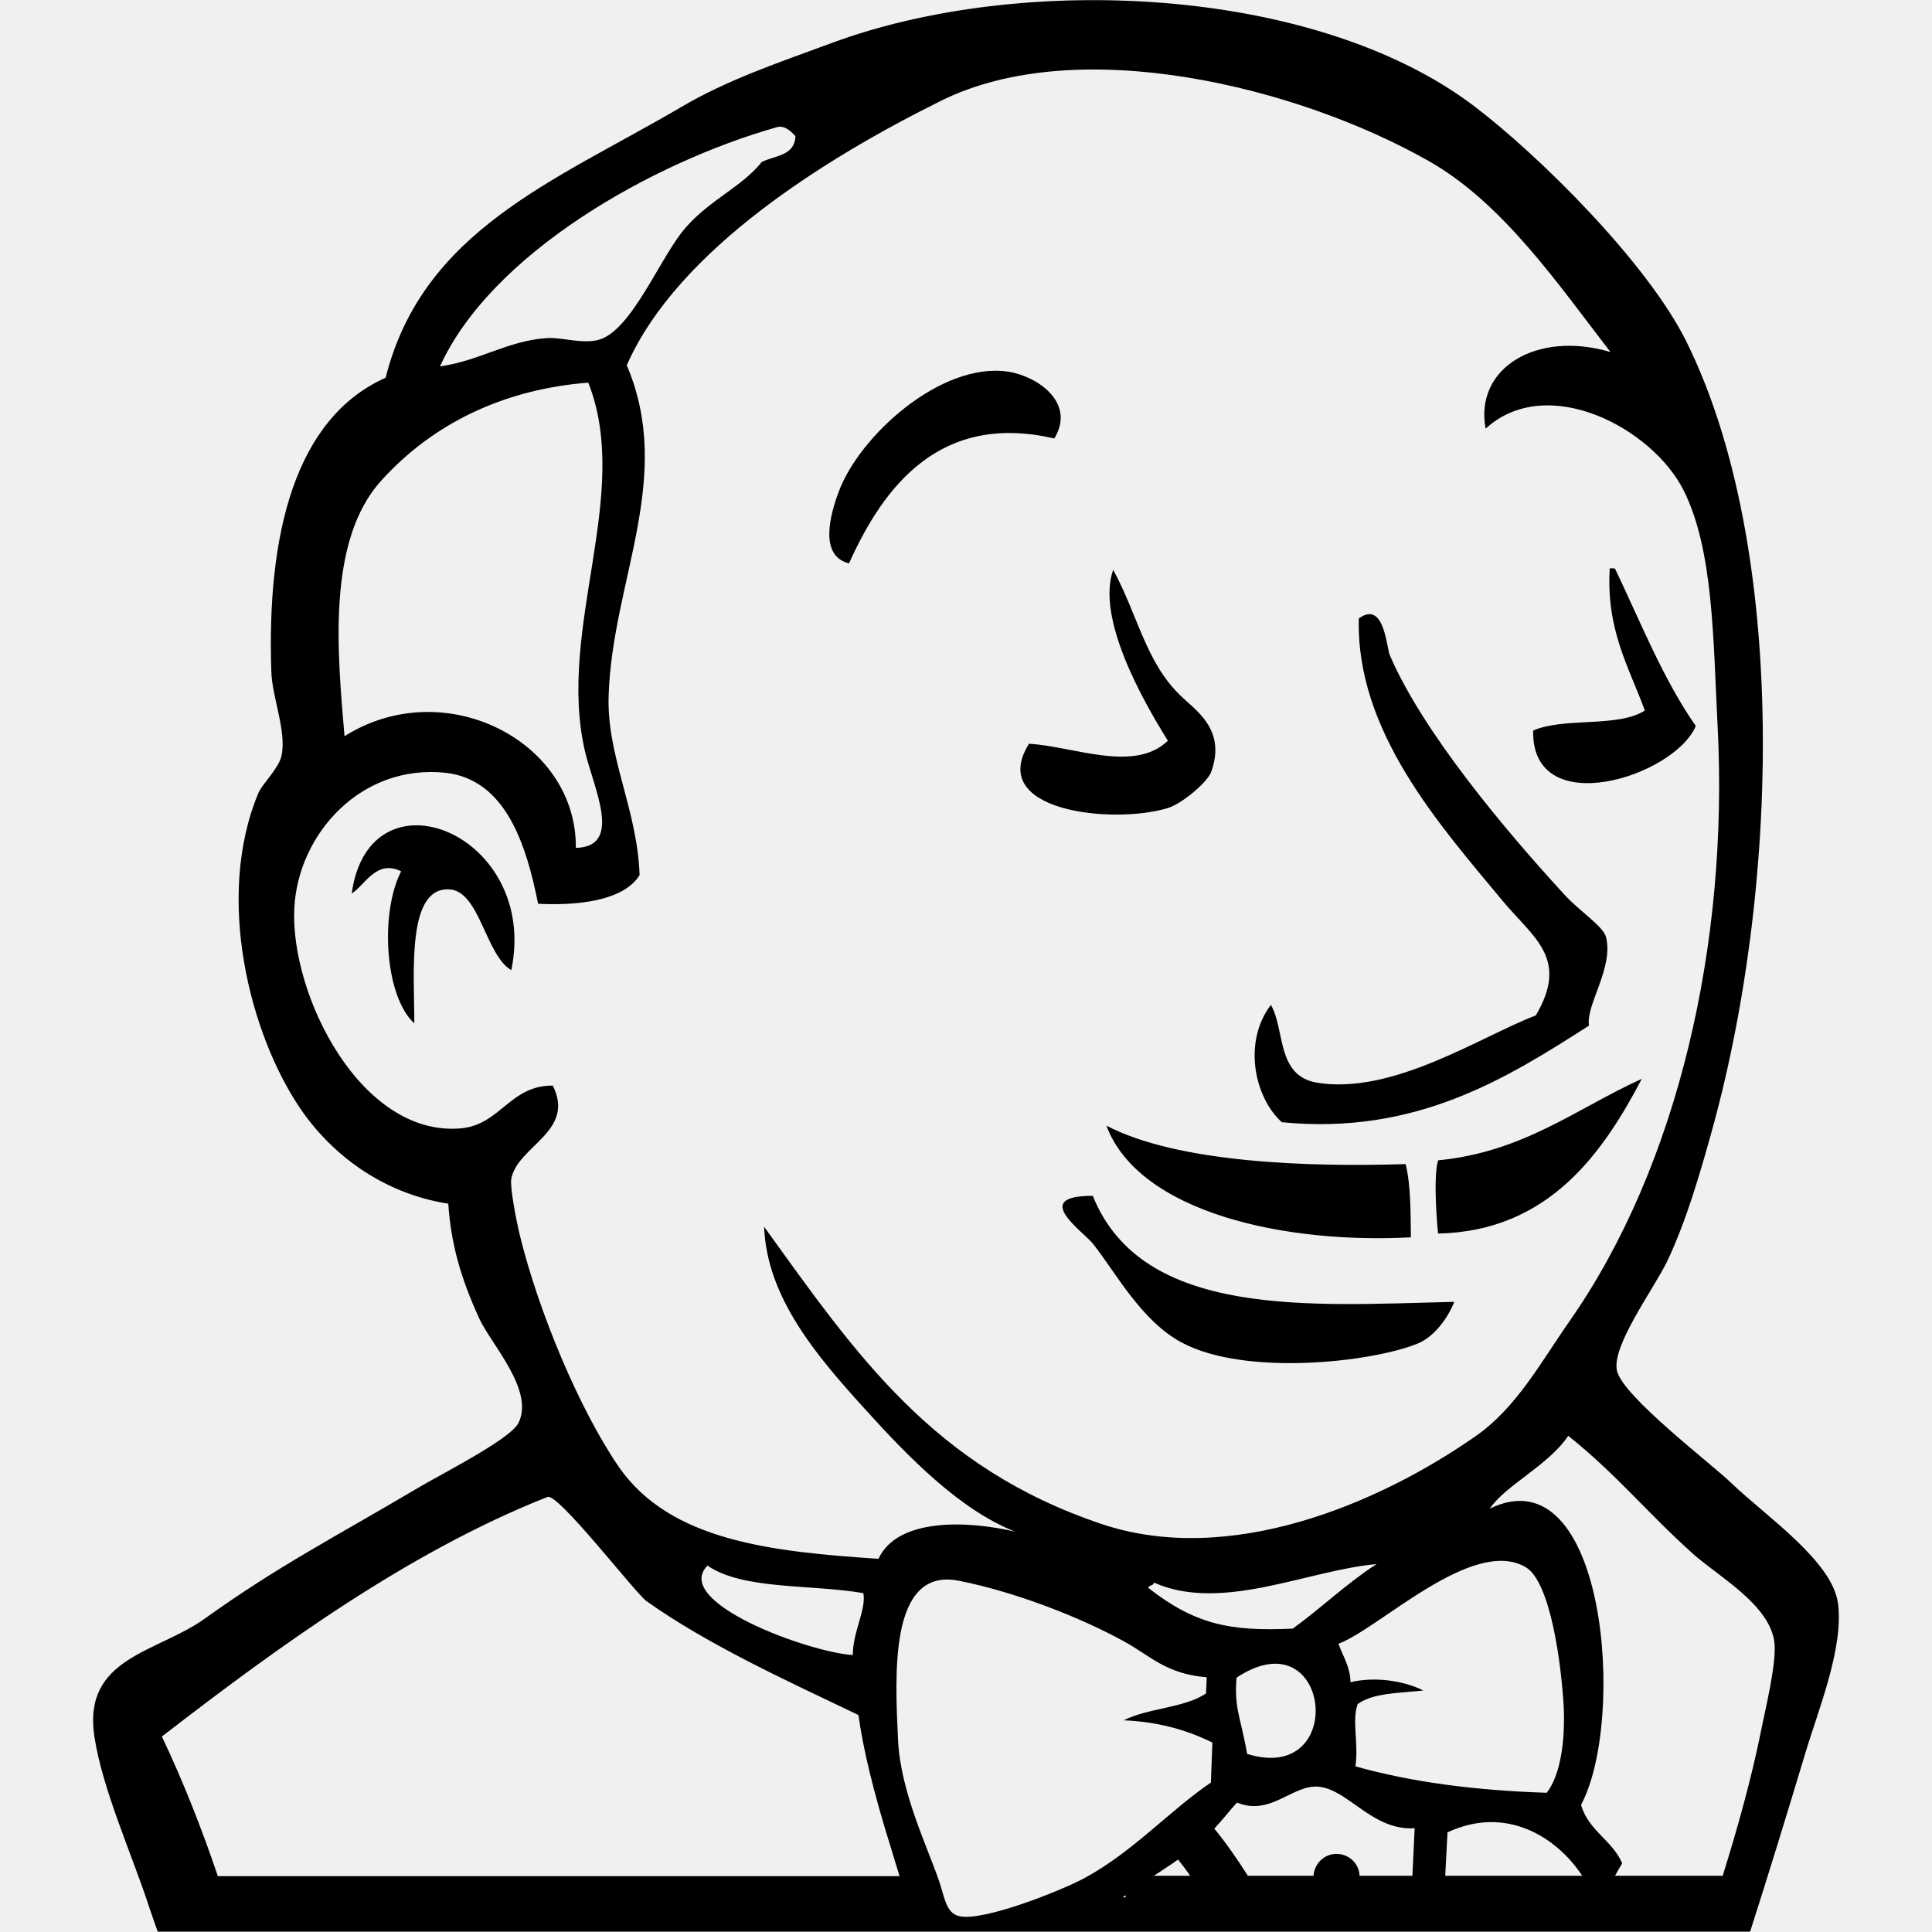
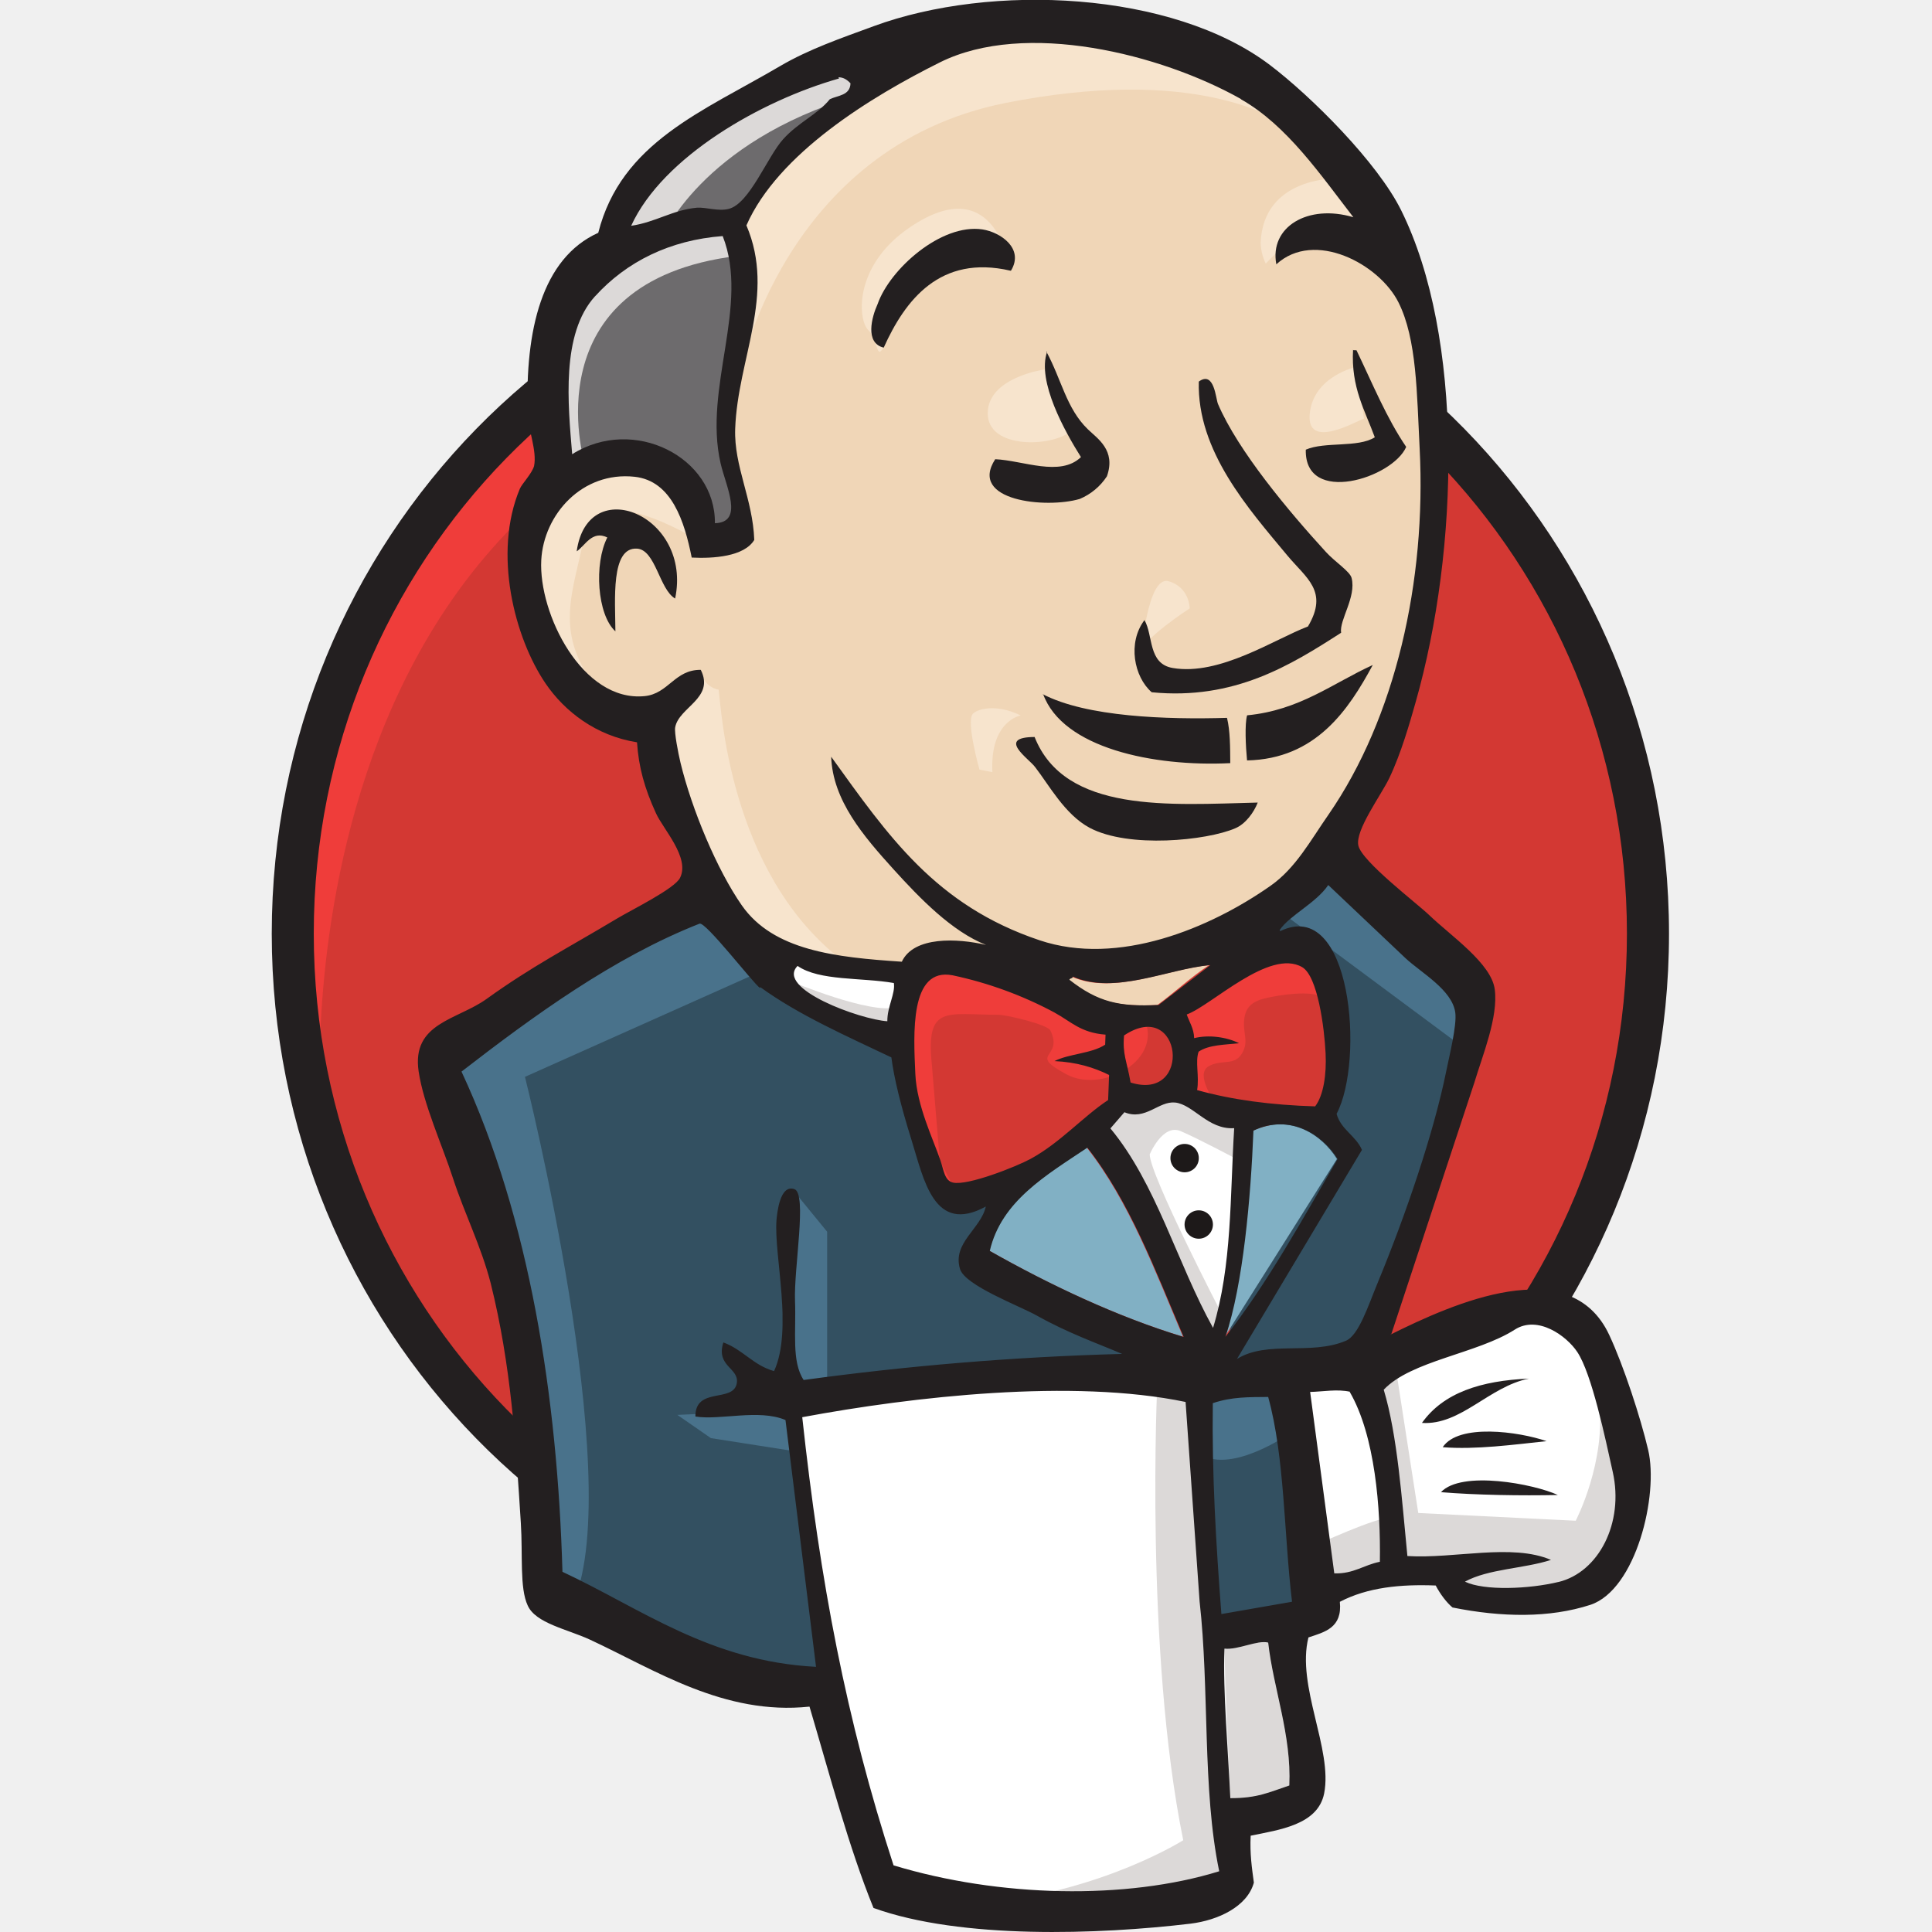
- <svg xmlns="http://www.w3.org/2000/svg" viewBox="0 0 512 512">
-   <path d="M487.1 425c-1.4-11.2-19-23.1-28.2-31.9-5.1-5-29-23.1-30.4-29.9-1.4-6.6 9.7-21.5 13.3-28.9 5.1-10.7 8.8-23.7 11.3-32.6 18.8-66.1 20.7-156.9-6.2-211.2-10.2-20.6-38.6-49-56.4-62.5-42-31.7-119.6-35.3-170.1-16.6-14.1 5.2-27.8 9.8-40.1 17.1-33.1 19.4-68.3 32.5-78.1 71.6-24.2 10.8-31.5 41.8-30.3 77.8.2 7 4.1 15.8 2.7 22.4-.7 3.3-5.2 7.6-6.1 9.8-11.6 27.7-2.3 64 11.1 83.7 8.1 11.9 21.5 22.4 39.2 25.2.7 10.6 3.3 19.7 8.2 30.4 3.1 6.8 14.7 19 10.4 27.7-2.2 4.4-21 13.8-27.3 17.6C89 407.2 73.7 415 54.2 429c-12.6 9-32.3 10.2-29.2 31.1 2.1 14.1 10.1 31.6 14.7 45.8.7 2 1.4 4.1 2.1 6h422c4.9-15.3 9.7-30.9 14.6-47.2 3.4-11.4 10.2-27.8 8.7-39.7zM205.9 33.7c1.8-.5 3.4.7 4.9 2.4-.2 5.2-5.4 5.1-8.9 6.8-5.4 6.7-13.4 9.8-20 17.2-6.8 7.5-14.4 27.7-23.4 30-4.5 1.1-9.7-.8-13.6-.5-10.4.7-17.7 6-28.3 7.5 13.6-29.9 56.1-54 89.3-63.4zm-104.8 93.6c13.5-14.9 32.1-24.1 54.8-25.9 11.7 29.7-8.4 65-.9 97.6 2.3 9.9 10.2 25.4-2.4 25.7.3-28.3-34.8-46.3-61.3-29.6-1.8-21.5-4.9-51.7 9.8-67.8zm36.7 200.2c-1-4.1-2.7-12.9-2.3-15.1 1.6-8.7 17.1-12.5 11-24.7-11.3-.1-13.8 10.2-24.1 11.3-26.7 2.6-45.6-35.4-44.4-58.4 1-19.5 17.6-38.2 40.1-35.8 16 1.8 21.4 19.2 24.5 34.7 9.2.5 22.5-.4 26.9-7.6-.6-17.5-8.8-31.6-8.2-47.7 1-30.3 17.5-57.6 4.8-87.4 13.6-30.9 53.5-55.3 83.1-70 36.6-18.3 94.9-3.7 129.3 15.8 19.7 11.1 34.4 32.7 48.3 50.7-19.5-5.8-36.1 4.2-33.1 20.3 16.3-14.9 44.2-.2 52.5 16.4 7.9 15.8 7.8 39.3 9 62.8 2.9 57-10.4 115.9-39.1 157.1-7.7 11-14.1 23-24.9 30.6-26 18.2-65.4 34.7-99.2 23.4-44.7-15-65-44.8-89.5-78.8.7 18.7 13.8 34.1 26.8 48.4 11.3 12.5 25 26.6 39.7 32.4-12.3-2.9-31.1-3.8-36.2 7.2-28.6-1.9-55.1-4.8-68.7-24.2-10.6-15.4-21.4-41.4-26.3-61.4zm222 124.1c4.1-3 11.1-2.9 17.4-3.6-5.4-2.7-13-3.7-19.3-2.2-.1-4.2-2-6.8-3.2-10.2 10.6-3.8 35.5-28.5 49.6-20.3 6.7 3.9 9.5 26.2 10.1 37 .4 9-.8 18-4.5 22.8-18.8-.6-35.8-2.8-50.7-7 .9-6.1-1-12.1.6-16.5zm-17.2-20c-16.8.8-26-1.2-38.3-10.8.2-.8 1.4-.5 1.5-1.4 18 8 40.8-3.3 59-4.9-7.9 5.1-14.6 11.6-22.2 17.1zm-12.1 33.2c-1.6-9.4-3.5-12-2.8-20.2 25-16.6 29.7 28.6 2.8 20.2zM226 438.6c-11.6-.7-48.1-14-38.5-23.7 9.4 6.5 27.5 4.9 41.3 7.3.8 4.4-2.8 10.2-2.8 16.4zM57.7 497.1c-4.3-12.7-9.2-25.1-14.8-36.9 30.8-23.8 65.3-48.9 102.2-63.5 2.8-1.1 23.2 25.4 26.2 27.6 16.5 11.7 37 21 56.2 30.2 1.2 8.8 3.9 20.2 8.7 35.5.7 2.3 1.4 4.7 2.2 7.2H57.7zm240.6 5.7h-.8c.3-.2.5-.4.8-.5v.5zm7.5-5.7c2.1-1.4 4.3-2.8 6.4-4.3 1.1 1.4 2.2 2.8 3.2 4.3h-9.6zm15.1-24.7c-10.8 7.3-20.6 18.3-33.3 25.2-6 3.3-27 11.7-33.4 10.2-3.6-.8-3.9-5.3-5.4-9.5-3.1-9-10.1-23.4-10.8-37-.8-17.2-2.5-46 16-42.4 14.9 2.9 32.3 9.7 43.9 16.1 7.1 3.9 11.1 8.6 21.9 9.5-.1 1.4-.1 2.8-.2 4.3-5.9 3.9-15.3 3.8-21.8 7.1 9.5.4 17 2.7 23.5 5.9-.1 3.4-.3 7-.4 10.6zm53.4 24.7h-14c-.1-3.2-2.8-5.8-6.1-5.8s-5.9 2.6-6.1 5.8h-17.4c-2.8-4.4-5.7-8.6-8.9-12.5 2.1-2.2 4-4.7 6-6.9 9 3.7 14.8-4.9 21.7-4.2 7.9.8 14.2 11.7 25.4 11l-.6 12.6zm8.7 0c.2-4 .4-7.8.6-11.5 15.6-7.3 29 1.3 35.7 11.5H383zm83.4-37c-2.3 11.2-5.8 24-9.9 37.1-.2-.1-.4-.1-.6-.1H428c.6-1.1 1.2-2.2 1.9-3.3-2.6-6.1-9-8.7-10.9-15.5 12.1-22.7 6.5-93.4-24.2-78.5 4.3-6.3 15.6-11.5 20.8-19.3 13 10.4 20.8 20.3 33.2 31.4 6.8 6 20 13.3 21.4 23.1.8 5.5-2.6 18.9-3.8 25.1zM222.2 130.5c5.4-14.9 27.2-34.7 45-32 7.7 1.2 18 8.2 12.2 17.7-30.2-7-45.2 12.6-54.4 33.1-8.1-2-4.9-13.1-2.8-18.8zm184.1 63.1c8.2-3.6 22.4-.7 29.6-5.3-4.2-11.5-10.3-21.4-9.3-37.7.5 0 1 0 1.4.1 6.8 14.2 12.7 29.2 21.4 41.7-5.7 13.5-43.6 25.4-43.1 1.2zm20.4-43zm-117.2 45.7c-6.8-10.9-19-32.5-14.5-45.3 6.5 11.9 8.6 24.4 17.8 33.3 4.1 4 12.2 9 8.2 20.2-.9 2.7-7.8 8.6-11.7 9.7-14.4 4.3-47.9.9-36.6-17.1 11.9.7 27.9 7.8 36.8-.8zm27.3 70c3.8 6.6 1.4 18.7 12.1 20.6 20.2 3.4 43.6-12.3 58.1-17.8 9-15.2-.8-20.7-8.9-30.5-16.6-20-38.8-44.8-38-74.7 6.7-4.9 7.3 7.4 8.2 9.7 8.7 20.3 30.4 46.2 46.3 63.5 3.9 4.3 10.3 8.4 11 11.2 2.1 8.2-5.4 18-4.5 23.5-21.7 13.9-45.8 29.1-81.4 25.6-7.4-6.7-10.3-21.4-2.9-31.1zm-201.3-9.2c-6.8-3.9-8.4-21-16.4-21.4-11.4-.7-9.3 22.2-9.3 35.5-7.8-7.1-9.2-29.1-3.5-40.3-6.6-3.2-9.5 3.6-13.1 5.9 4.7-34.1 49.8-15.8 42.3 20.3zm299.6 28.8c-10.1 19.2-24.4 40.4-54 41-.6-6.2-1.1-15.6 0-19.4 22.7-2.2 36.6-13.7 54-21.6zm-141.9 12.4c18.9 9.9 53.6 11 79.3 10.2 1.4 5.6 1.3 12.6 1.4 19.4-33 1.8-72-6.4-80.7-29.6zm92.2 46.7c-1.7 4.3-5.3 9.3-9.8 11.1-12.1 4.9-45.6 8.7-62.4-.3-10.7-5.7-17.5-18.5-23.4-26-2.8-3.6-16.9-12.9-.2-12.9 13.1 32.7 58 29 95.8 28.1z" />
+ <svg xmlns="http://www.w3.org/2000/svg" width="64" height="64" viewBox="0 0 32 32">
+   <style>.B{fill-rule:evenodd}.C{fill:#dcd9d8}.D{fill:#d33833}.E{fill:#231f20}.F{fill:#f7e4cd}.G{stroke:#d33833}.H{stroke-width:.257}</style>
+   <path d="M27.295 15.42c0 6.34-5.025 11.48-11.223 11.48S4.85 21.76 4.85 15.42 9.874 3.94 16.072 3.94s11.223 5.14 11.223 11.48" class="B D" />
+   <path d="M5.306 18.263S4.494 6.292 15.524 5.95l-.77-1.283-5.986 2-1.7 1.967-1.496 2.865-.855 3.335.257 2.223" fill="#ef3d3a" />
+   <path d="M8.385 7.59c-1.97 2.015-3.188 4.797-3.188 7.874s1.22 5.86 3.188 7.873 4.685 3.257 7.687 3.257 5.717-1.243 7.687-3.257 3.188-4.797 3.188-7.873-1.22-5.86-3.188-7.874-4.685-3.257-7.687-3.257-5.717 1.243-7.687 3.257zm-.498 16.235c-2.093-2.14-3.386-5.098-3.386-8.36s1.294-6.22 3.386-8.36 4.988-3.468 8.185-3.467 6.093 1.327 8.185 3.467 3.387 5.098 3.387 8.36-1.294 6.22-3.387 8.36-4.988 3.467-8.185 3.467-6.093-1.327-8.185-3.467" class="E" />
+   <g class="B">
+     <path d="M20.796 15.484l-1.7.257-2.31.257-1.496.043-1.454-.043-1.112-.342-.983-1.07-.77-2.18-.17-.47-1.026-.342-.6-.983L8.74 9.2l.47-1.24 1.112-.385.898.428.428.94.513-.086.17-.214-.17-.983-.043-1.24.257-1.7-.01-.977.78-1.246 1.368-.983L16.905.477l2.65.385 2.31 1.667 1.07 1.7.684 1.24.17 3.078-.513 2.65-.94 2.35-.898 1.24" fill="#f0d6b7" />
+     <path d="M19.342 22.88l-6.114.257v1.026l.513 3.59-.257.3L9.21 26.6l-.3-.513-.428-4.83-.983-2.907-.214-.684 3.42-2.35 1.07-.428.94 1.154.812.727.94.3.427.128.513 2.223.385.47.983-.342-.684 1.325 3.72 1.753-.47.257" fill="#335061" />
+     <path d="M9.21 7.96l1.112-.385.898.428.428.94.513-.086.128-.513-.257-.983.257-2.352-.214-1.283.77-.898 1.667-1.325-.47-.64-2.352 1.154-.983.77-.556 1.197-.855 1.154-.257 1.368.17 1.454" fill="#6d6b6d" />
+     <path d="M10.962 3.94s.64-1.582 3.207-2.35.128-.556.128-.556l-2.78 1.07-1.07 1.07-.47.855.983-.086M9.68 7.66s-.898-2.993 2.523-3.42l-.128-.513-2.35.556-.684 2.223.17 1.454.47-.3" class="C" />
+     <path d="M11.048 11.636l.56-.542a.36.36 0 0 0 .295.329c.043.3.17 2.993 2 4.447.168.133-1.368-.214-1.368-.214l-1.368-2.138m7.738-2.695s.1-1.296.45-1.196.35.45.35.45-.848.548-.798.748" class="F" />
+   </g>
+   <path d="M22.464 6.077s-.705.15-.77.77.77.128.898.086M17.3 6.12s-.94.128-.94.727 1.07.556 1.368.3" class="F" />
+   <g class="B">
+     <path d="M11.475 8.9S9.85 7.916 9.68 8.857s-.556 1.625.257 2.608l-.556-.17-.513-1.325-.17-1.283.983-1.026 1.112.086.64.513.043.64m.77-2.694s.727-3.762 4.404-4.5c3.027-.598 4.617.128 5.216.812 0 0-2.694-3.206-5.26-2.223s-4.446 2.8-4.406 3.943l.043 1.967m9.92-3.25s-1.24-.043-1.283 1.07a.86.86 0 0 0 .085.342s.984-1.112 1.582-.513m-5.813.628s-.213-1.706-1.668-.714c-.94.64-.855 1.54-.684 1.7s.125.515.255.28.087-1.006.558-1.22 1.24-.453 1.54-.055" class="F" />
+     <path d="M12.715 16.04l-4.02 1.796s1.667 6.627.812 8.68l-.6-.214-.043-2.523L7.756 19l-.47-1.325 4.2-2.822 1.24 1.197m.404 3.655l.57.696v2.565h-.684l-.085-2c0-.214.085-.983.085-.983m.127 3.367l-1.924.085.556.385 1.368.214" fill="#49728b" />
+     <g fill="#335061">
+       <path d="M19.727 22.923l1.582-.043.385 3.934-1.625.214-.342-4.104" />
+       <path d="M20.155 22.923l2.394-.128.983-2.608c0-.128.855-3.59.855-3.59l-1.924-2.01-.385-.342-1.026 1.026v3.976l-.898 3.677" />
+     </g>
+     <path d="M21.224 22.624l-1.496.3.214 1.197c.556.257 1.496-.428 1.496-.428m-.172-8.55l2.993 2.223.086-1.026-2.266-2.095-.812.898" fill="#49728b" />
+     <path d="M14.627 31.346l-.885-3.592-.44-2.65-.073-1.967 4.006-.213h2.493l-.227 4.5.385 3.463-.043.64-3.25.257-1.967-.428" fill="#fff" />
+     <path d="M19.17 22.88s-.214 4.447.428 7.6c0 0-1.283.812-3.164 1.026l3.59-.128.428-.257-.513-7.012-.128-1.497" class="C" />
+     <path d="M21.767 26.472l1.667-.47 3.164-.17.47-1.454-.855-2.523-.983-.128-1.368.428-1.313.64-.697-.128-.543.213" fill="#fff" />
+     <path d="M21.737 25.616s1.112-.513 1.283-.47l-.47-2.352.556-.214.385 2.48 2.608.128s.513-.983.385-2l.47 1.368.043.77-.684 1.026-.77.17-1.283-.043-.428-.556-1.496.214-.47.17" class="C" />
+   </g>
+   <path d="M20.056 22.58l-.94-2.394-.983-1.41s.214-.6.513-.6h.983l.94.342-.085 1.582-.428 2.48" fill="#fff" />
+   <path d="M20.24 21.77s-1.197-2.31-1.197-2.65c0 0 .214-.513.513-.385s.94.47.94.47v-.812l-1.454-.3-.983.128 1.667 3.934.342.043" class="B C" />
+   <path d="M15.01 16.125l-1.184-.13-1.112-.342v.385l.543.6 1.7.77" fill="#fff" />
+   <g class="B">
+     <path d="M13.1 16.254s1.325.556 1.753.428l.043.513-1.197-.256-.727-.513.128-.17" class="C" />
+     <path d="M21.762 18.323c-.725-.02-1.38-.107-1.955-.27.04-.235-.034-.466.025-.636.16-.115.428-.113.67-.14-.21-.103-.503-.143-.744-.084-.006-.163-.08-.264-.123-.392.408-.146 1.37-1.1 1.912-.784.258.15.368 1.01.388 1.426.017.346-.03.696-.173.88" class="D" />
+   </g>
+   <path d="M21.762 18.323c-.725-.02-1.38-.107-1.955-.27.04-.235-.034-.466.025-.636.16-.115.428-.113.67-.14-.21-.103-.503-.143-.744-.084-.006-.163-.08-.264-.123-.392.408-.146 1.37-1.1 1.912-.784.258.15.368 1.01.388 1.426.017.346-.03.696-.173.88z" fill="none" class="G H" />
+   <path d="M18.293 17.137l-.006.166c-.227.15-.592.147-.84.272.366.016.655.104.905.23l-.016.415c-.415.284-.794.708-1.283.974-.23.126-1.042.45-1.288.393-.14-.032-.152-.205-.207-.368-.118-.35-.39-.903-.415-1.428-.03-.663-.097-1.773.617-1.637a6.38 6.38 0 0 1 1.692.619c.273.15.43.333.844.365" class="B D" />
+   <path d="M18.293 17.137l-.006.166c-.227.15-.592.147-.84.272.366.016.655.104.905.23l-.016.415c-.415.284-.794.708-1.283.974-.23.126-1.042.45-1.288.393-.14-.032-.152-.205-.207-.368-.118-.35-.39-.903-.415-1.428-.03-.663-.097-1.773.617-1.637a6.38 6.38 0 0 1 1.692.619c.273.15.43.333.844.365z" fill="none" class="G H" />
+   <path d="M18.705 17.928c-.063-.36-.137-.464-.108-.78.963-.642 1.143 1.102.108.78" class="B D" />
+   <path d="M18.705 17.928c-.063-.36-.137-.464-.108-.78.963-.642 1.143 1.102.108.78z" fill="none" class="G H" />
+   <path d="M20.1 18.22s-.3-.428-.086-.556.428 0 .556-.214 0-.342.043-.6.257-.3.47-.342.812-.128.898.086l-.257-.77-.513-.17-1.625.94-.086.47v.94m-3.9 1.626l-.166-2c-.1-.995.24-.822 1.102-.822.132 0 .8.157.86.257.233.476-.4.37.27.73.556.303 1.538-.184 1.313-.858-.126-.15-.655-.047-.845-.145l-1.002-.52c-.425-.22-1.407-.542-1.86-.234-1.148.78.072 2.732.482 3.546" fill="#ef3d3a" class="B" />
+   <path d="M16.735 4.483c-1.165-.27-1.744.488-2.098 1.275-.315-.076-.2-.505-.1-.724.2-.574 1.05-1.337 1.736-1.234.296.045.696.315.472.683M22.413 5.8l.055.002c.263.547.5 1.127.823 1.6-.223.518-1.685.977-1.663.046.316-.138.862-.028 1.143-.205-.162-.445-.396-.824-.36-1.453m-5.08.034c.25.458.33.94.686 1.285.16.156.47.346.317.78a1 1 0 0 1-.45.375c-.555.164-1.85.034-1.4-.658.46.02 1.076.298 1.42-.035-.264-.42-.733-1.255-.56-1.746m4.87 4.655c-.836.537-1.768 1.12-3.138.986-.293-.254-.404-.82-.12-1.195.148.254.055.723.468.793.777.133 1.682-.475 2.24-.688.347-.585-.03-.8-.342-1.176-.64-.77-1.497-1.726-1.466-2.88.258-.187.28.286.318.372.334.78 1.174 1.78 1.787 2.45.15.165.4.323.426.432.08.317-.207.696-.174.907m-11.03-.567c-.262-.15-.324-.808-.632-.827-.44-.027-.36.855-.358 1.37-.303-.275-.356-1.12-.134-1.555-.253-.124-.367.137-.507.23.18-1.312 1.92-.6 1.63.783m11.555 1.1c-.4.74-.94 1.556-2.082 1.58-.023-.24-.04-.603.001-.747.873-.084 1.412-.528 2.08-.833m-5.47.48c.728.383 2.067.424 3.057.395.053.217.052.485.054.75-1.273.063-2.777-.25-3.1-1.145m-.14.714c.504 1.265 2.235 1.12 3.695 1.084-.064.164-.204.358-.377.428-.468.2-1.758.335-2.407-.01-.412-.22-.676-.714-.902-1.004-.1-.14-.652-.498-.008-.5" class="E B" />
+   <path d="M22.144 19.196l-1.858 2.945c.294-.864.42-2.31.464-3.414.615-.288 1.142.065 1.394.47" fill="#81b0c4" class="B" />
+   <path d="M25.324 22.834c-.662.132-1.127.776-1.772.734.355-.5.976-.7 1.772-.734m.292 1.036c-.54.057-1.173.144-1.72.1.26-.396 1.257-.26 1.72-.1m.187.892c-.606.013-1.36.001-1.936-.047.34-.366 1.543-.136 1.936.047" class="E B" />
+   <path d="M21.003 27.206c.087.76.39 1.533.35 2.366-.335.113-.528.212-.977.21l-.098-2.467c.22.015.547-.158.724-.1" class="B C" />
+   <path d="M20.026 15.986c-.304.2-.564.447-.856.66-.648.032-1.002-.045-1.478-.417.008-.03.056-.017.057-.053.694.31 1.576-.126 2.277-.19" fill="#f0d6b7" class="B" />
+   <path d="M16.383 20.716c.19-.826.938-1.254 1.616-1.71.7.89 1.126 2.03 1.595 3.134-1.108-.334-2.24-.876-3.21-1.425" fill="#81b0c4" class="B" />
+   <path d="M20.28 27.316c-.028.675.066 1.76.098 2.467.45.001.642-.098.977-.21.038-.834-.264-1.605-.35-2.366-.177-.047-.503.125-.724.1zm-6.992-3.84c.296 2.722.725 5 1.512 7.42 1.746.53 3.85.576 5.394.098-.283-1.36-.16-3.017-.325-4.47l-.232-3.303c-1.87-.39-4.513-.09-6.348.252zm6.8-.235c-.016 1.17.052 2.322.142 3.493l1.17-.204c-.135-1.127-.12-2.395-.395-3.392-.32.003-.6-.004-.918.103zm2.277-.188c-.213-.05-.46-.002-.665.002l.4 3.005c.32.01.49-.14.755-.192.014-.878-.077-2.088-.5-2.815zm3.448 3.15c.668-.162 1.087-.98.9-1.82-.125-.564-.348-1.627-.587-1.988-.176-.267-.655-.617-1.037-.372-.622.398-1.717.514-2.17.995.227.757.298 1.796.392 2.755.777.048 1.732-.214 2.378.064-.45.146-1.036.147-1.425.36.318.154 1.064.123 1.55.005zm-6.208-4.06c-.47-1.103-.895-2.246-1.595-3.134-.678.455-1.425.883-1.616 1.71.97.55 2.103 1.09 3.21 1.425zm1.156-3.415c-.044 1.103-.17 2.55-.464 3.414.7-.893 1.267-1.933 1.858-2.945-.252-.404-.78-.757-1.394-.47zm-1.3-.466c-.266-.03-.49.305-.837.16l-.232.268c.763.92 1.1 2.224 1.7 3.304.316-1.038.28-2.175.35-3.308-.434.028-.675-.393-.98-.425zm-.843-1.112c-.028.315.045.418.108.78 1.035.324.854-1.42-.108-.78zm-1.148-.377a6.38 6.38 0 0 0-1.692-.619c-.714-.137-.647.974-.617 1.637.024.525.297 1.08.415 1.428.056.163.068.335.207.368.246.057 1.057-.267 1.288-.393.49-.267.868-.7 1.283-.974l.016-.415c-.25-.124-.538-.213-.905-.23.25-.125.614-.123.84-.272l.006-.166c-.414-.032-.57-.216-.844-.365zm-4.26-.774c-.37.376 1.038.888 1.487.916-.003-.238.136-.462.108-.633-.533-.094-1.233-.032-1.594-.283zm4.56.176c-.002.037-.05.023-.057.053.476.372.83.45 1.478.417l.856-.66c-.7.063-1.583.498-2.277.19zm4.186 1.27c-.02-.418-.13-1.276-.388-1.426-.542-.316-1.505.638-1.912.784.044.128.118.23.123.392.24-.06.535-.02.744.084-.242.027-.5.025-.67.14-.06.17.014.4-.025.636.574.162 1.23.248 1.955.27.14-.183.19-.533.173-.88zm-9.37-1.082c-.116-.083-.903-1.106-1-1.064-1.423.56-2.753 1.53-3.942 2.45 1.134 2.432 1.59 5.413 1.672 8.285 1.3.607 2.44 1.483 4.2 1.574l-.506-4.088c-.443-.187-1.078.008-1.492-.058-.004-.5.633-.22.686-.554.04-.254-.35-.273-.223-.673.324.118.494.378.84.475.316-.69-.004-1.912.04-2.5.01-.108.054-.6.297-.514.215.076-.012 1.31.01 1.855.02.503-.06 1 .143 1.306 1.703-.232 3.433-.382 5.275-.432-.405-.174-.887-.34-1.415-.636-.286-.16-1.188-.497-1.27-.77-.132-.433.346-.664.427-1.035-.86.47-1.027-.45-1.23-1.1-.184-.59-.29-1.03-.334-1.37-.74-.353-1.532-.7-2.17-1.163zm8.617-.94c1.186-.575 1.4 2.15.935 3.026.072.262.32.362.42.597l-2.07 3.463c.502-.313 1.22-.056 1.8-.3.216-.085.372-.58.536-.975.45-1.088.922-2.46 1.132-3.5.047-.237.177-.752.148-.963-.052-.377-.563-.657-.824-.9l-1.28-1.212c-.203.3-.638.5-.804.744zM9.855 4.908c-.565.622-.447 1.786-.378 2.615 1.02-.642 2.376.05 2.364 1.143.488-.013.182-.61.094-.993-.288-1.254.486-2.616.035-3.763-.875.066-1.593.424-2.114.998zM13.897 1.3c-1.28.362-2.918 1.292-3.443 2.44.407-.06.69-.264 1.09-.3.152-.01.35.064.525.02.347-.086.64-.865.903-1.155.256-.283.563-.404.773-.662.135-.065.335-.06.342-.263-.06-.063-.12-.1-.2-.1zm6.657.34C19.227.893 16.98.33 15.568 1.033c-1.14.568-2.68 1.508-3.205 2.7.49 1.15-.145 2.203-.186 3.37-.022.62.292 1.163.316 1.84-.168.277-.68.31-1.036.292-.12-.598-.33-1.27-.944-1.338-.87-.095-1.508.626-1.548 1.38-.047.886.68 2.355 1.712 2.253.398-.04.496-.44.93-.435.235.47-.363.617-.424.952-.016.087.05.426.088.585.187.774.605 1.775 1.016 2.364.522.747 1.546.86 2.65.933.197-.424.922-.39 1.395-.278-.566-.224-1.093-.768-1.53-1.25-.5-.552-1.01-1.145-1.035-1.867.947 1.314 1.73 2.462 3.452 3.04 1.303.437 2.826-.2 3.827-.904.416-.292.664-.756.96-1.18 1.105-1.6 1.62-3.86 1.508-6.06-.047-.907-.045-1.81-.35-2.42-.318-.638-1.394-1.21-2.024-.632-.117-.62.524-1.004 1.276-.78-.536-.692-1.1-1.524-1.862-1.954zm2.473 20.467c1.037-.516 2.975-1.388 3.626.002.24.512.522 1.378.646 1.907.176.746-.2 2.314-.957 2.565-.677.22-1.468.208-2.284.044-.096-.08-.203-.22-.278-.364-.583-.023-1.128.03-1.588.27.044.43-.248.5-.52.59-.203.803.405 1.852.26 2.584-.104.522-.746.602-1.217.7-.015.3.02.532.053.777-.108.397-.592.624-1.05.68-1.508.18-3.798.263-5.25-.26-.405-.993-.724-2.2-1.06-3.335-1.415.15-2.56-.61-3.638-1.11-.374-.173-.9-.27-1.03-.566-.135-.288-.08-.84-.113-1.36-.085-1.33-.16-2.615-.5-3.978-.158-.612-.433-1.15-.625-1.74-.177-.546-.487-1.22-.568-1.766-.12-.807.64-.852 1.126-1.202.75-.54 1.34-.84 2.155-1.328.24-.145.968-.5 1.05-.68.164-.334-.282-.805-.4-1.067-.19-.414-.287-.766-.314-1.175-.683-.108-1.2-.514-1.513-.972-.517-.758-.876-2.16-.428-3.227.035-.084.2-.25.236-.378.05-.254-.096-.592-.105-.862-.047-1.387.235-2.58 1.168-3 .38-1.5 1.735-2.01 3.013-2.762.478-.28 1.004-.46 1.548-.66 1.95-.718 4.944-.583 6.563.642.686.52 1.784 1.615 2.176 2.41 1.037 2.095.963 5.597.238 8.146-.097.342-.24.845-.436 1.256-.138.287-.565.86-.513 1.115.053.262.975.962 1.173 1.153.356.343 1.032.8 1.087 1.232.06.46-.203 1.092-.336 1.537l-1.38 4.18" class="B E" />
+   <path d="M16.107 11.83c.056-.075.366-.19.8.02 0 0-.513.086-.47.94l-.214-.043s-.22-.776-.114-.918" class="B F" />
+   <path d="M19.856 19.182c0 .13-.105.235-.235.235s-.235-.105-.235-.235.105-.235.235-.235.235.105.235.235m.234 1.1c0 .13-.105.235-.235.235s-.235-.105-.235-.235.105-.235.235-.235.235.105.235.235" fill="#1d1919" class="B" />
</svg>
